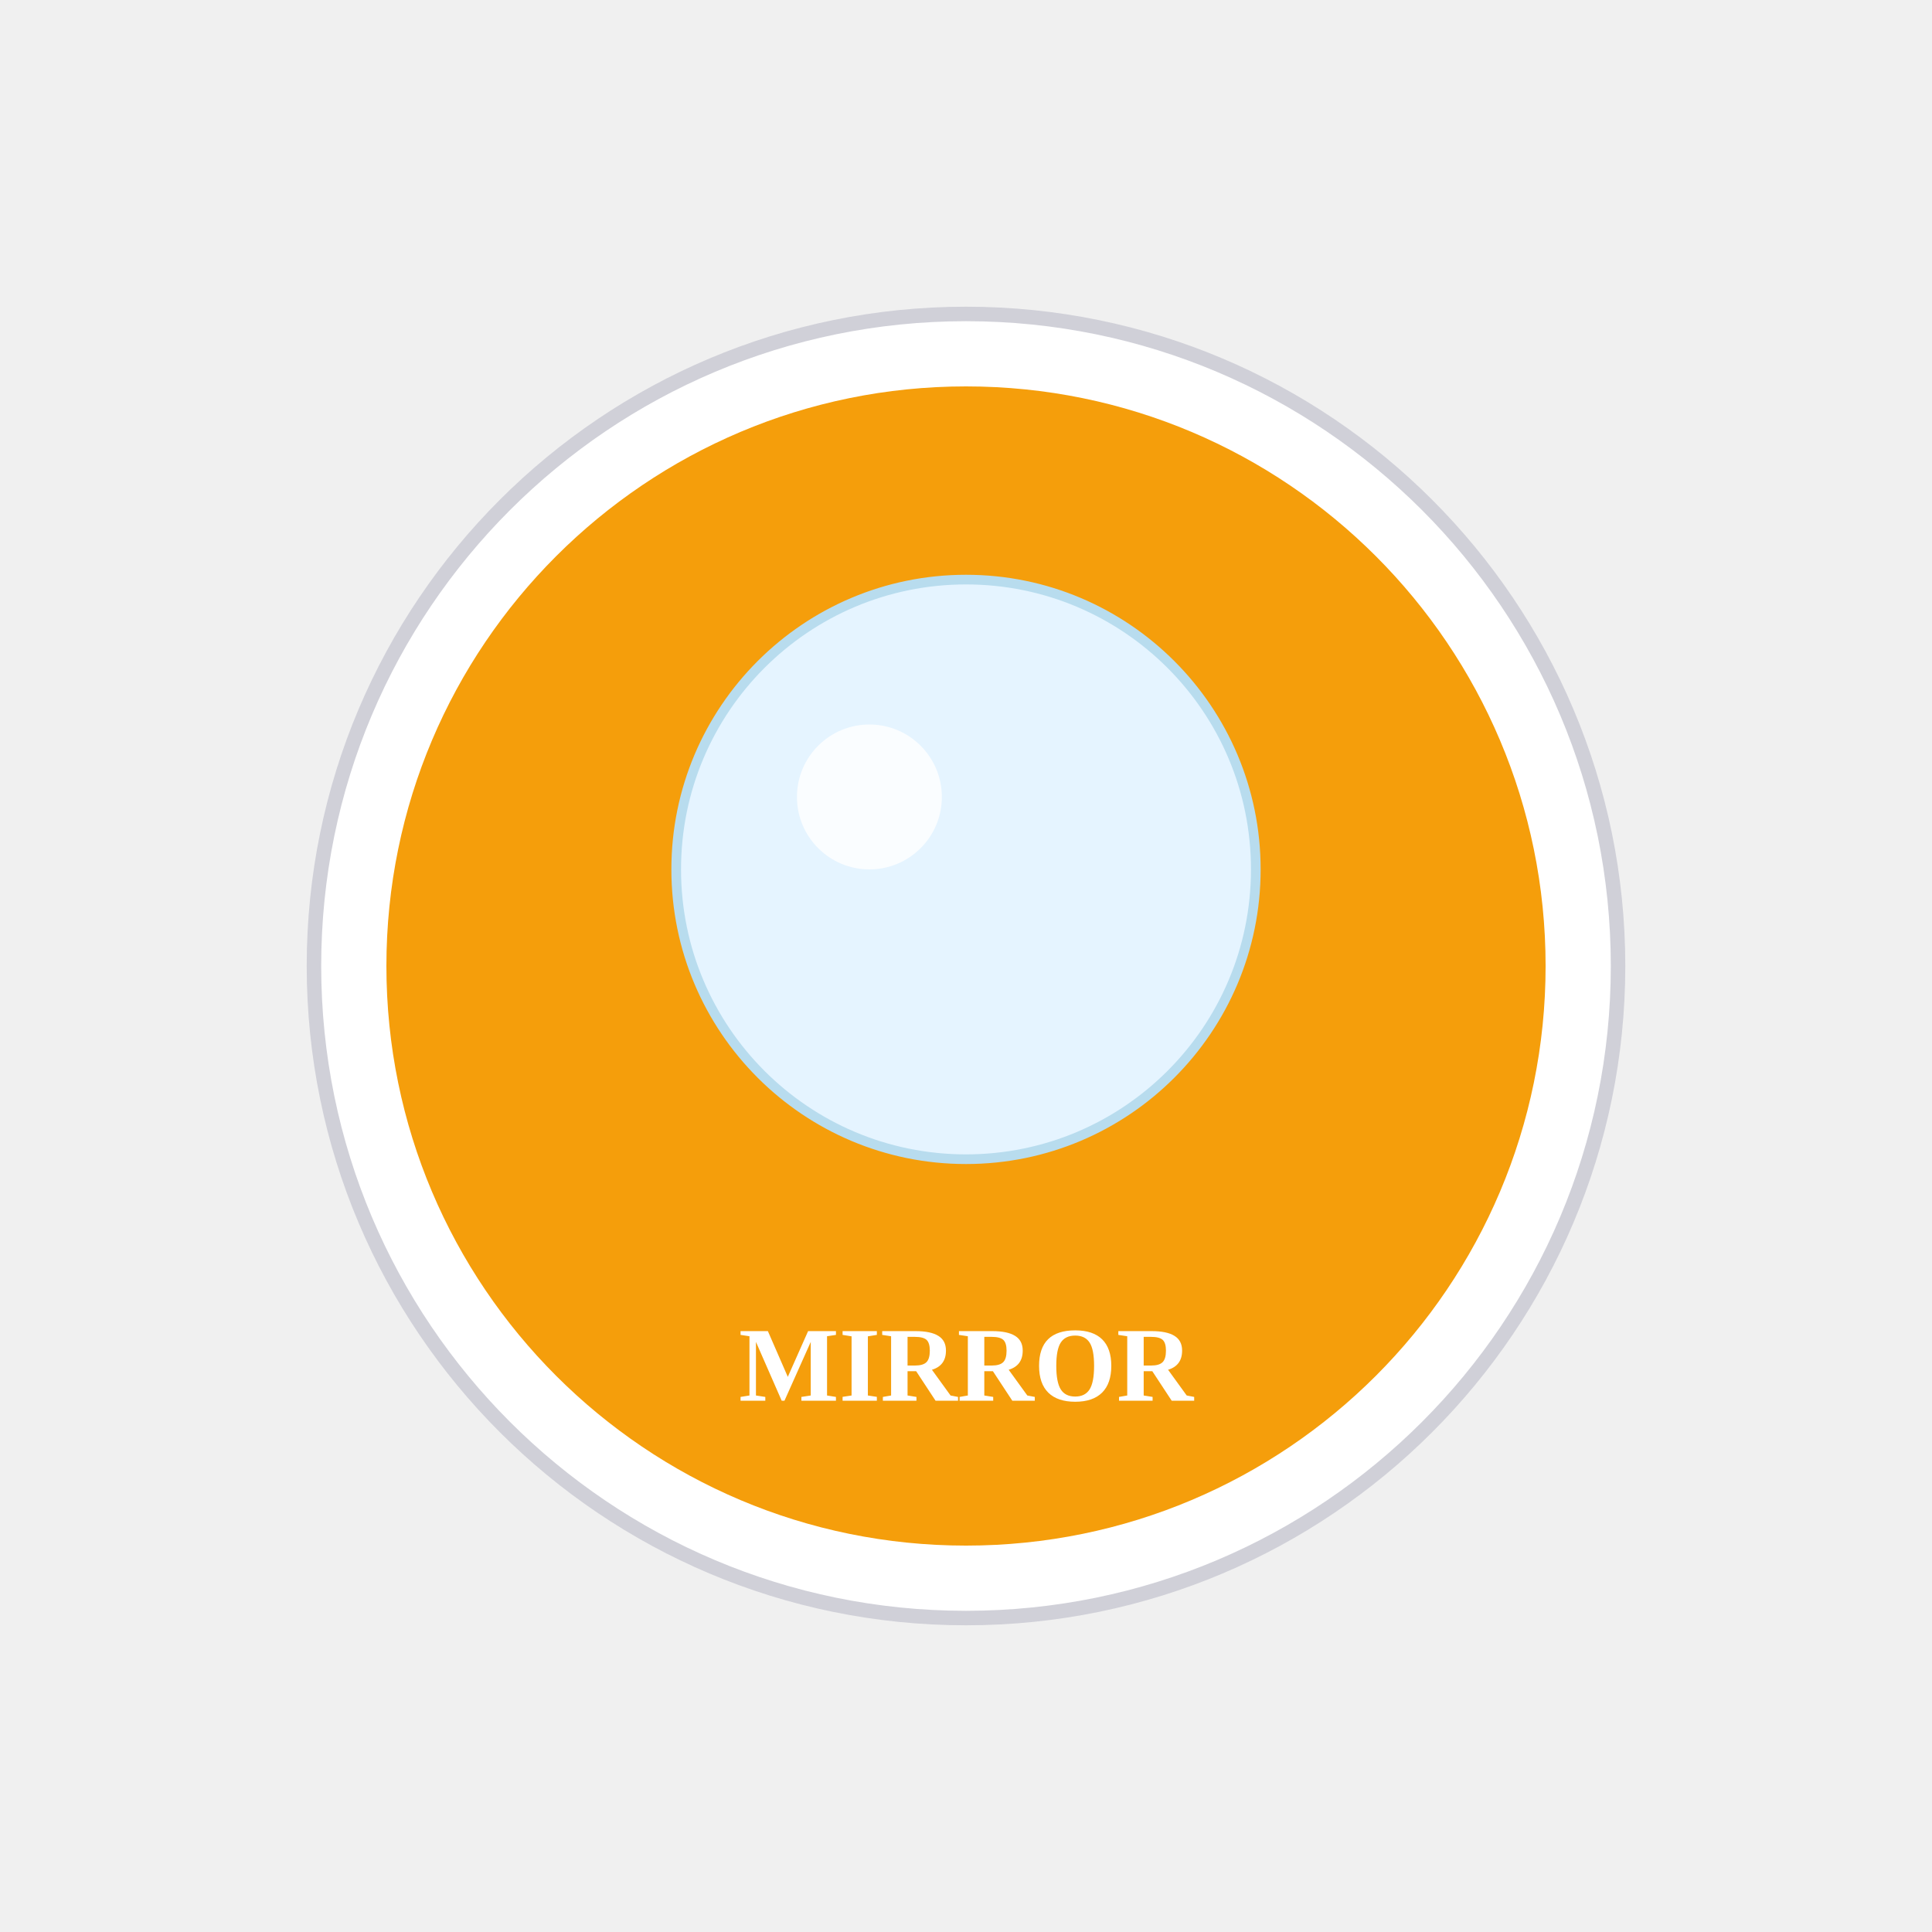
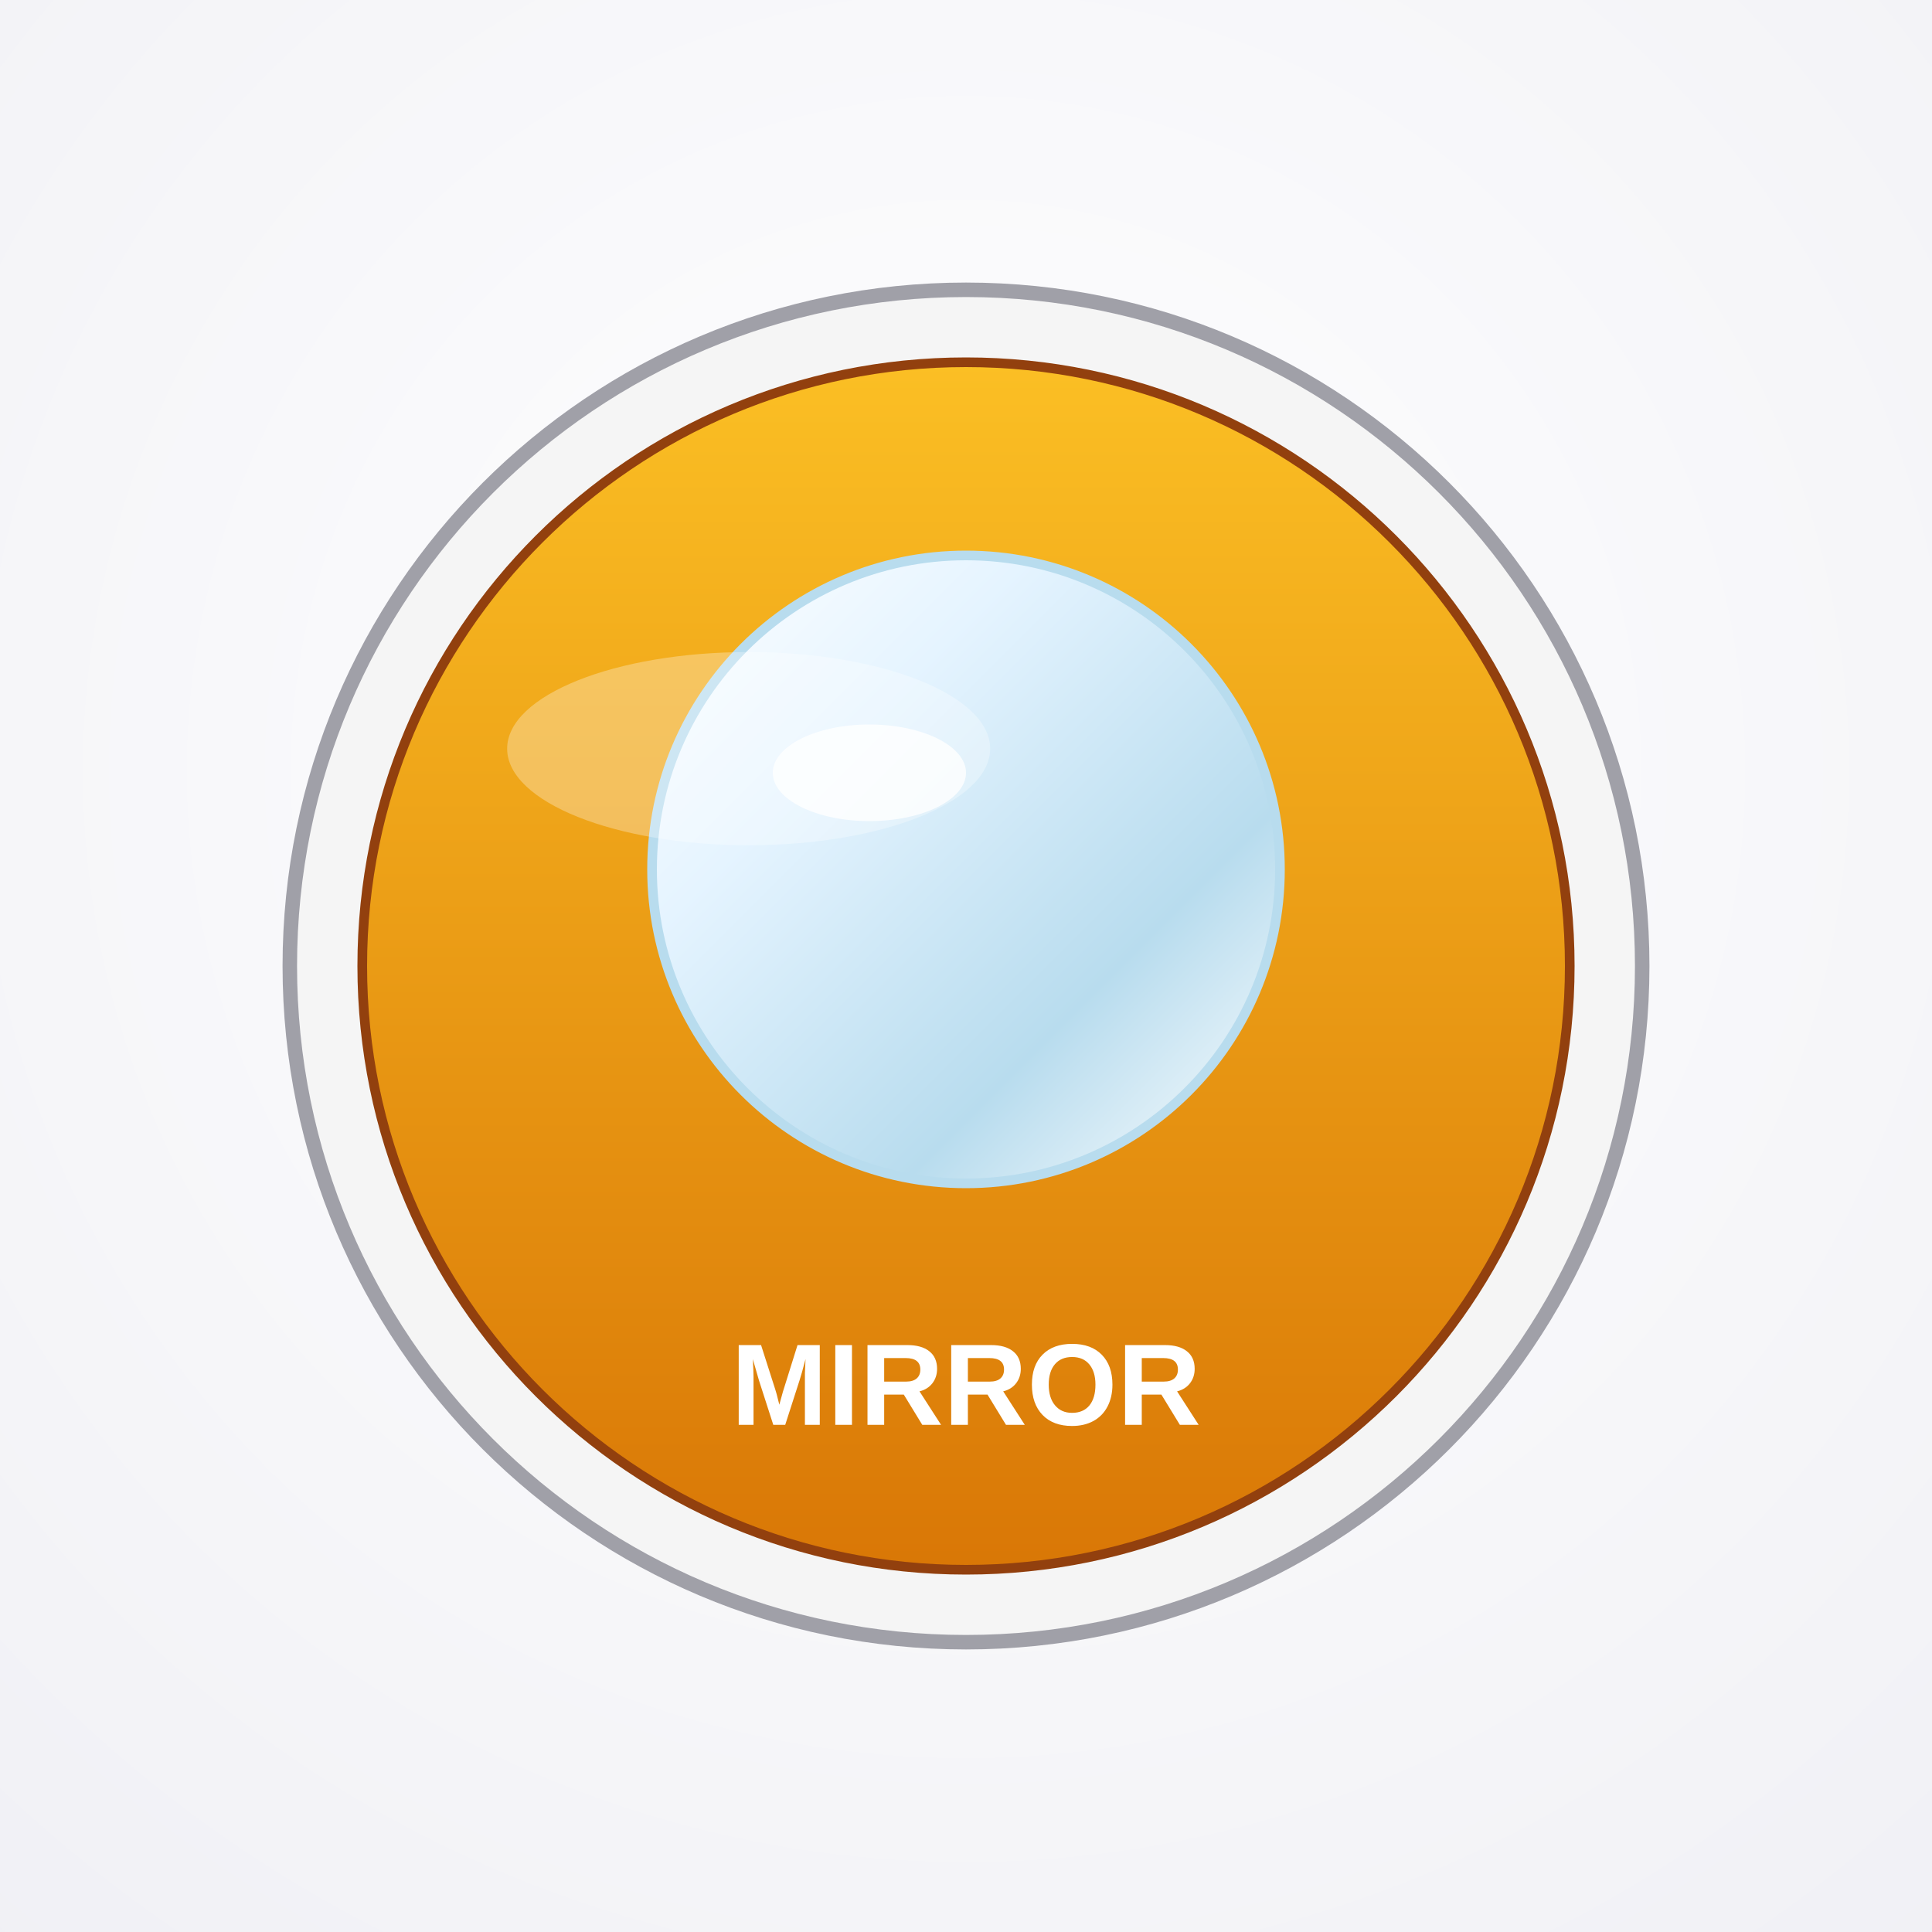
<svg xmlns="http://www.w3.org/2000/svg" viewBox="0 0 400 400" width="400" height="400">
  <defs>
-     <radialGradient id="bg" cx="50%" cy="40%" r="80%">
+     <radialGradient id="bgMr" cx="50%" cy="40%" r="80%">
      <stop offset="0%" stop-color="#FFFFFF" />
      <stop offset="100%" stop-color="#F0F0F5" />
    </radialGradient>
+     <linearGradient id="orangeFill" x1="0%" y1="0%" x2="0%" y2="100%">
+       <stop offset="0%" stop-color="#FBBF24" />
+       <stop offset="100%" stop-color="#D97706" />
+     </linearGradient>
+     <linearGradient id="mirrorShine" x1="0%" y1="0%" x2="100%" y2="100%">
+       <stop offset="0%" stop-color="#FFFFFF" />
+       <stop offset="30%" stop-color="#E5F4FF" />
+       <stop offset="70%" stop-color="#B8DCEE" />
+       <stop offset="100%" stop-color="#FFFFFF" />
+     </linearGradient>
  </defs>
-   <circle cx="200" cy="200" r="135" fill="#FFFFFF" stroke="#D0D0D8" stroke-width="3" />
-   <circle cx="200" cy="200" r="120" fill="#F59E0B" />
-   <circle cx="200" cy="180" r="60" fill="#E5F4FF" stroke="#B8DCEE" stroke-width="2" />
-   <circle cx="180" cy="165" r="15" fill="#FFFFFF" opacity="0.8" />
-   <text x="200" y="290" font-size="22" text-anchor="middle" fill="#FFFFFF" font-weight="bold">MIRROR</text>
+   <rect width="400" height="400" fill="url(#bgMr)" />
+   <circle cx="200" cy="200" r="140" fill="#F5F5F5" stroke="#A0A0A8" stroke-width="3" />
+   <circle cx="200" cy="200" r="125" fill="url(#orangeFill)" stroke="#92400E" stroke-width="2" />
+   <circle cx="200" cy="180" r="65" fill="url(#mirrorShine)" stroke="#B8DCEE" stroke-width="2" />
+   <ellipse cx="180" cy="160" rx="20" ry="10" fill="#FFFFFF" opacity="0.8" />
+   <text x="200" y="295" font-size="24" text-anchor="middle" fill="#FFFFFF" font-weight="bold" font-family="Arial">MIRROR</text>
+   <ellipse cx="155" cy="155" rx="50" ry="20" fill="#FFFFFF" opacity="0.3" />
</svg>
